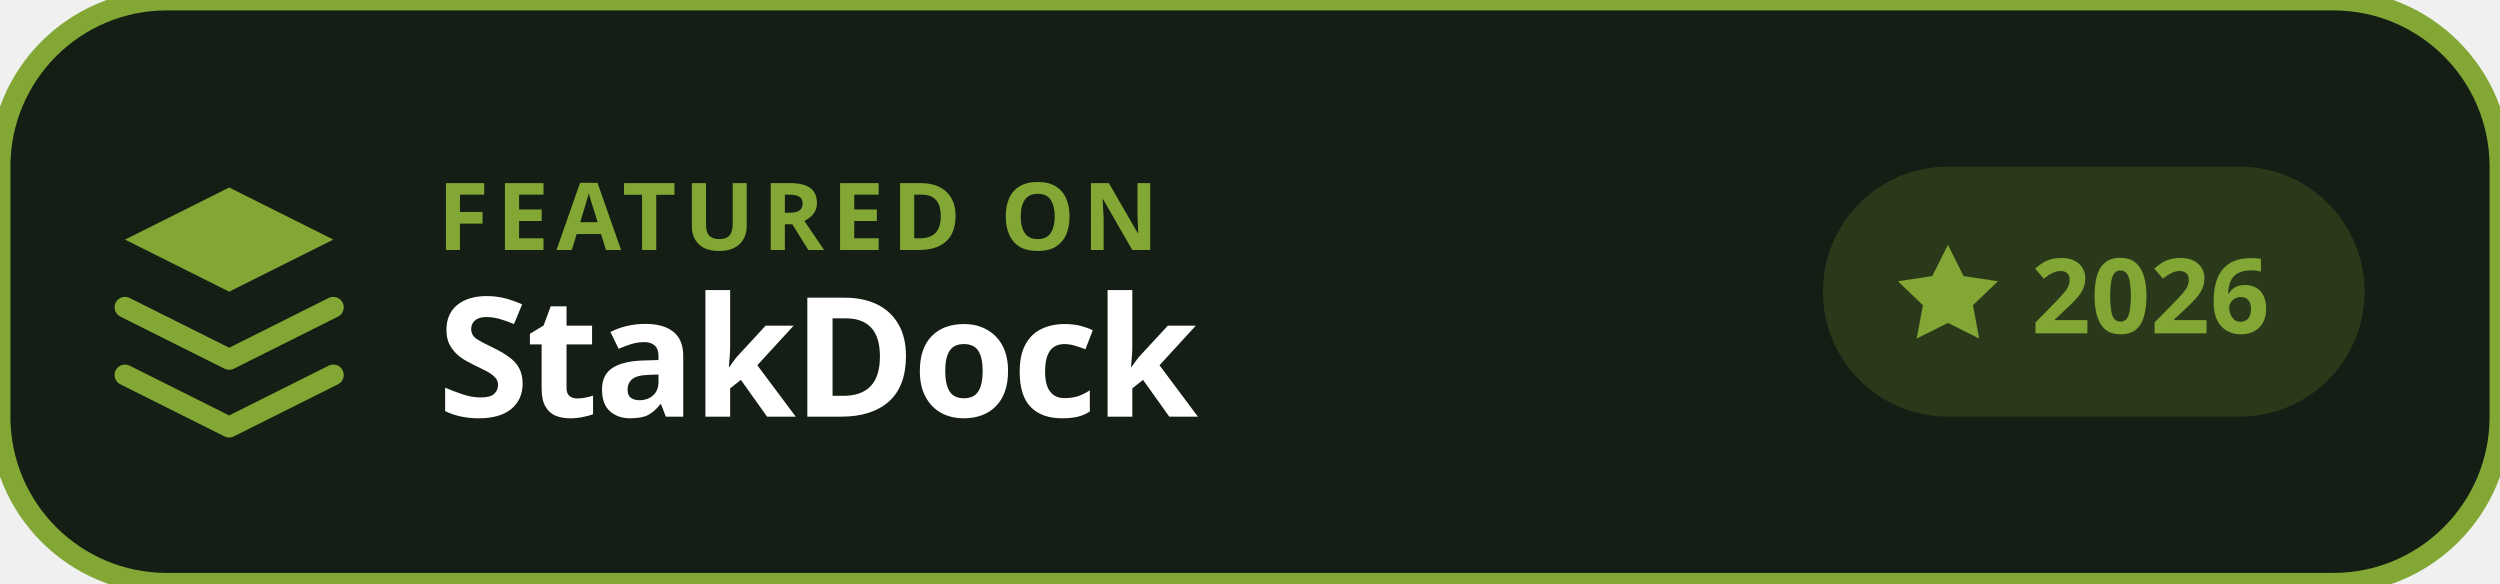
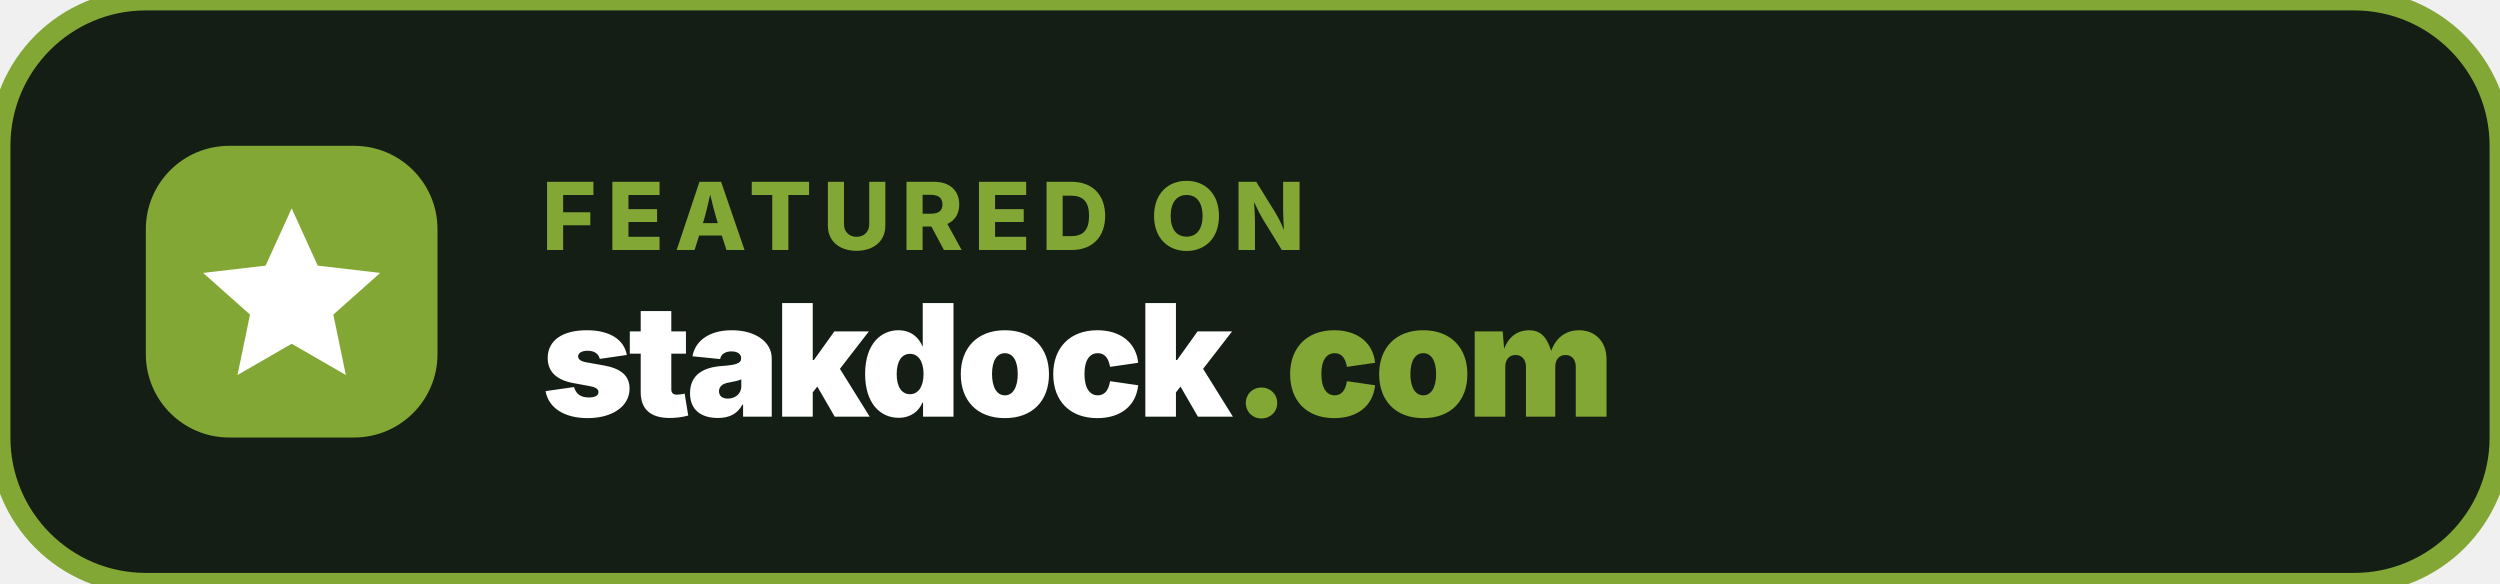
<svg xmlns="http://www.w3.org/2000/svg" width="240" height="56" viewBox="0 0 240 56" fill="none">
-   <rect width="240" height="56" rx="16" fill="#141E14" stroke="#82A735" stroke-width="2" />
-   <path d="M22 18L12 23L22 28L32 23L22 18Z" fill="#82A735" />
-   <path d="M12 29.5L22 34.5L32 29.5" stroke="#82A735" stroke-width="2" stroke-linecap="round" stroke-linejoin="round" />
-   <path d="M12 36L22 41L32 36" stroke="#82A735" stroke-width="2" stroke-linecap="round" stroke-linejoin="round" />
-   <text x="42" y="24" fill="#82A735" font-family="system-ui, sans-serif" font-size="9" font-weight="800" letter-spacing="0.08em">FEATURED ON</text>
-   <text x="42" y="40" fill="#FFFFFF" font-family="system-ui, sans-serif" font-size="16" font-weight="800" letter-spacing="-0.02em">StakDock</text>
-   <rect x="175" y="16" width="52" height="24" rx="12" fill="rgba(130, 167, 53, 0.2)" />
-   <path d="M187 23.5L188.5 26.5L191.8 27L189.4 29.3L190 32.5L187 31L184 32.5L184.6 29.3L182.2 27L185.5 26.5L187 23.5Z" fill="#82A735" />
-   <text x="195" y="32" fill="#82A735" font-family="system-ui, sans-serif" font-size="10" font-weight="800">2026</text>
+   <rect width="240" height="56" rx="14" fill="#141E14" stroke="#82A735" stroke-width="2" />
+   <g transform="translate(14, 14)">
+     <rect width="28" height="28" rx="8" fill="#82A735" />
+     <path d="M14 6L16.5 11.5L22.5 12.2L18 16.2L19.2 22L14 19L8.8 22L10 16.2L5.5 12.2L11.5 11.5L14 6Z" fill="#FFFFFF" />
+   </g>
+   <text x="52" y="24" fill="#82A735" font-family="system-ui, -apple-system, sans-serif" font-size="9" font-weight="800" letter-spacing="1">FEATURED ON</text>
+   <text x="52" y="40" fill="#FFFFFF" font-family="system-ui, -apple-system, sans-serif" font-size="15" font-weight="900" letter-spacing="-0.5">stakdock<tspan fill="#82A735">.com</tspan>
+   </text>
</svg>
